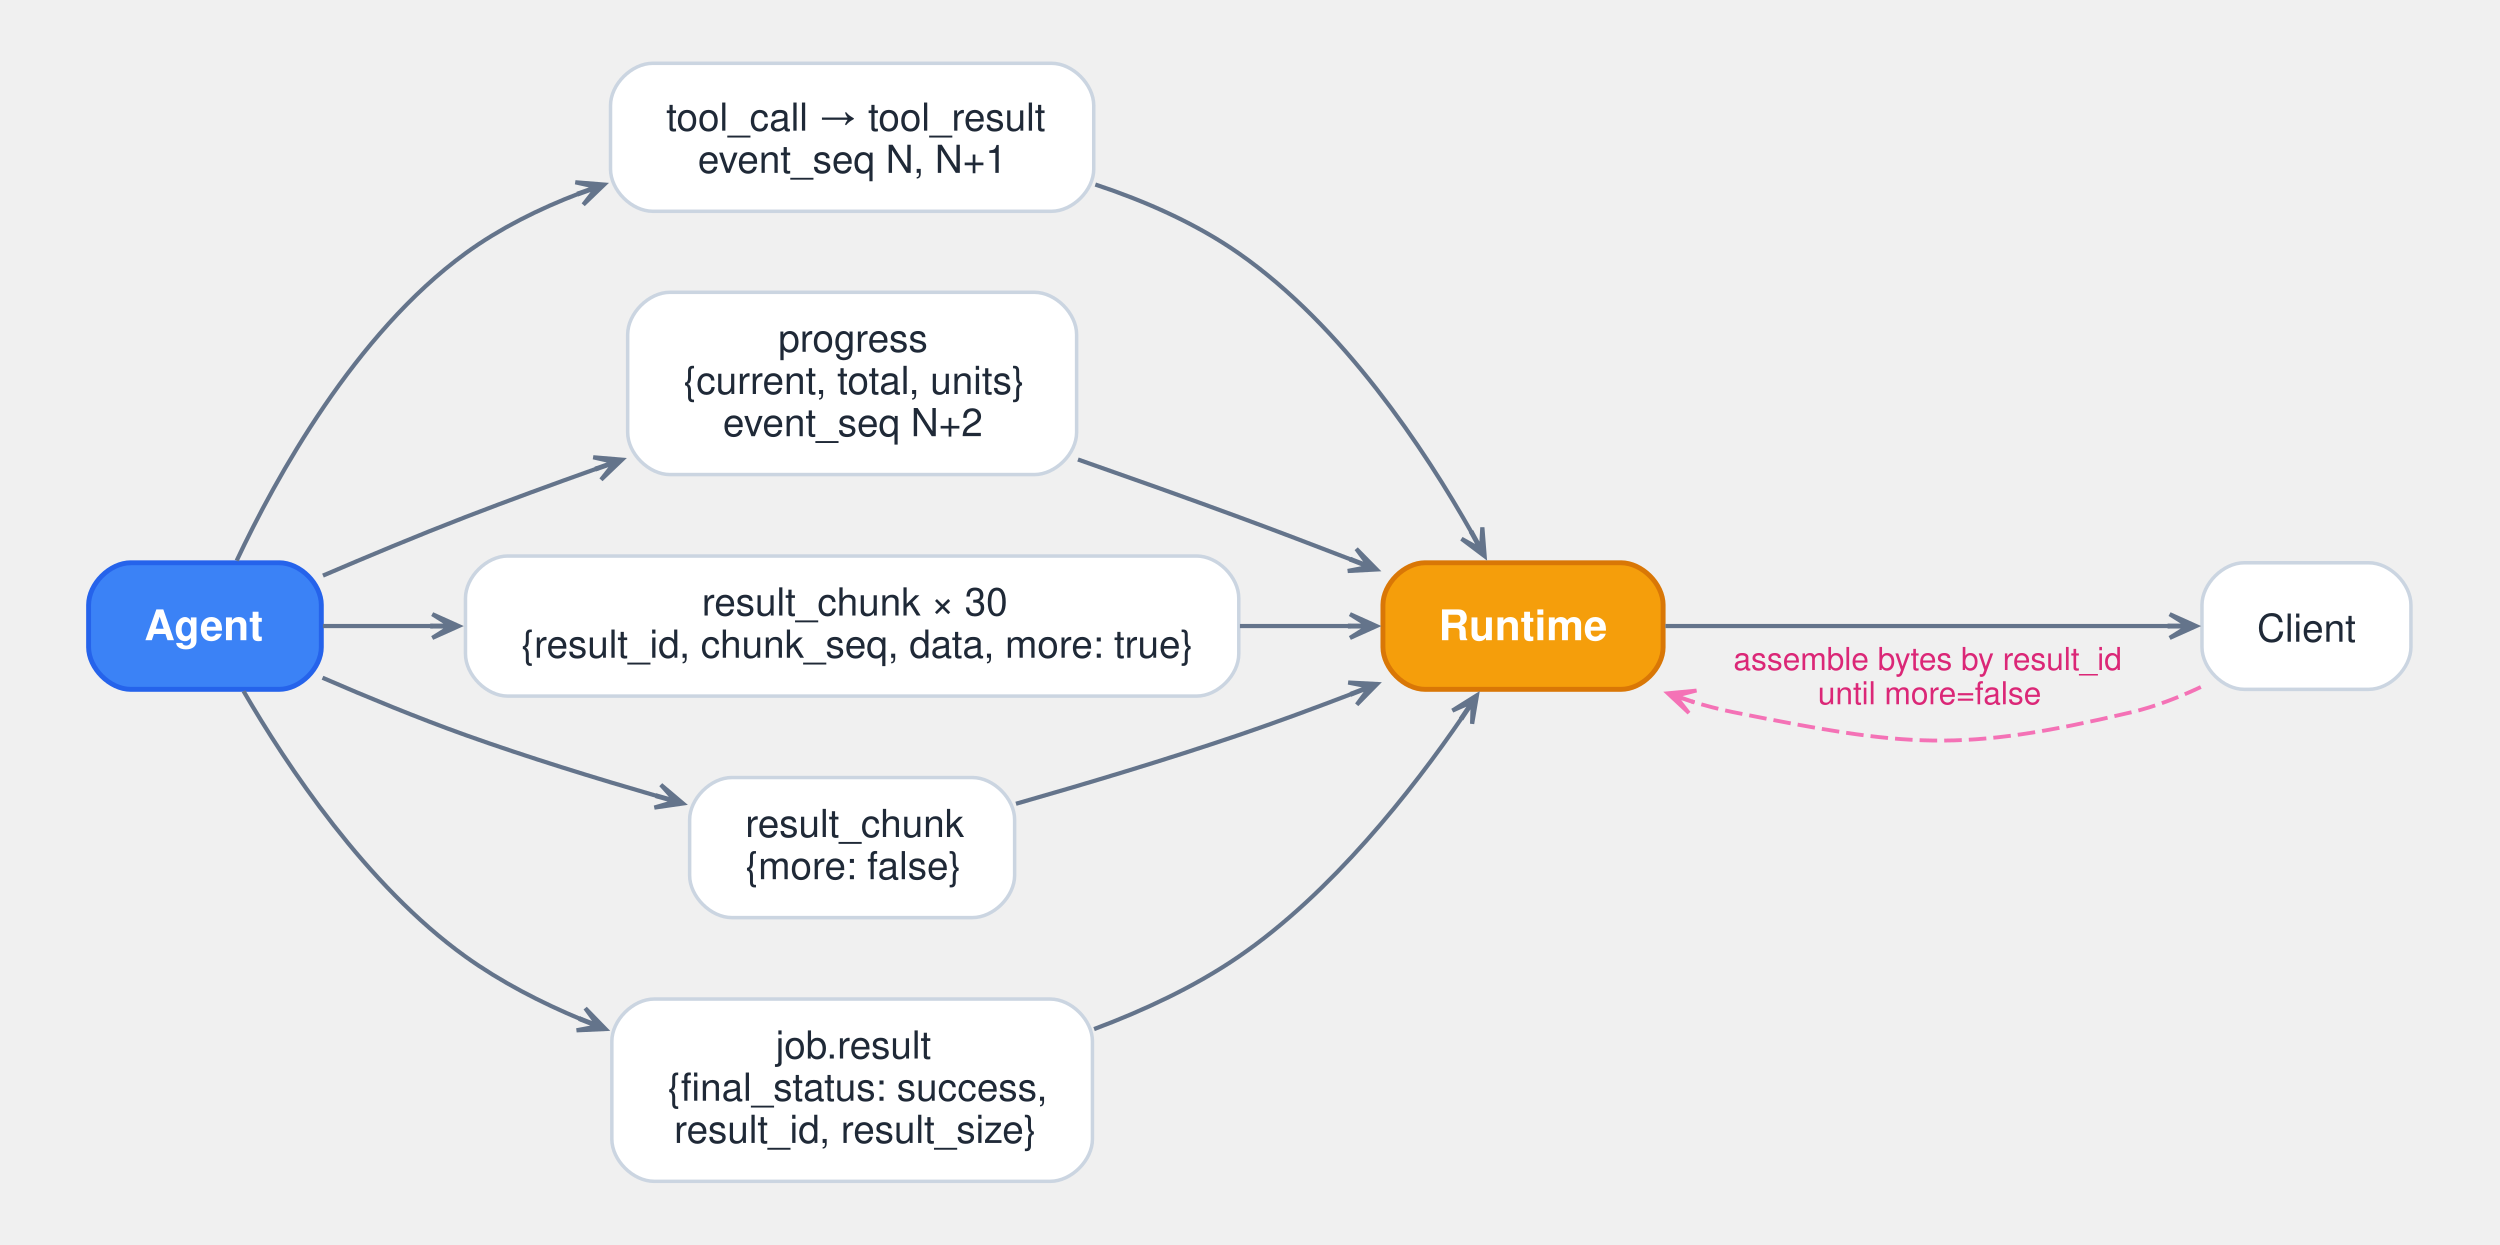
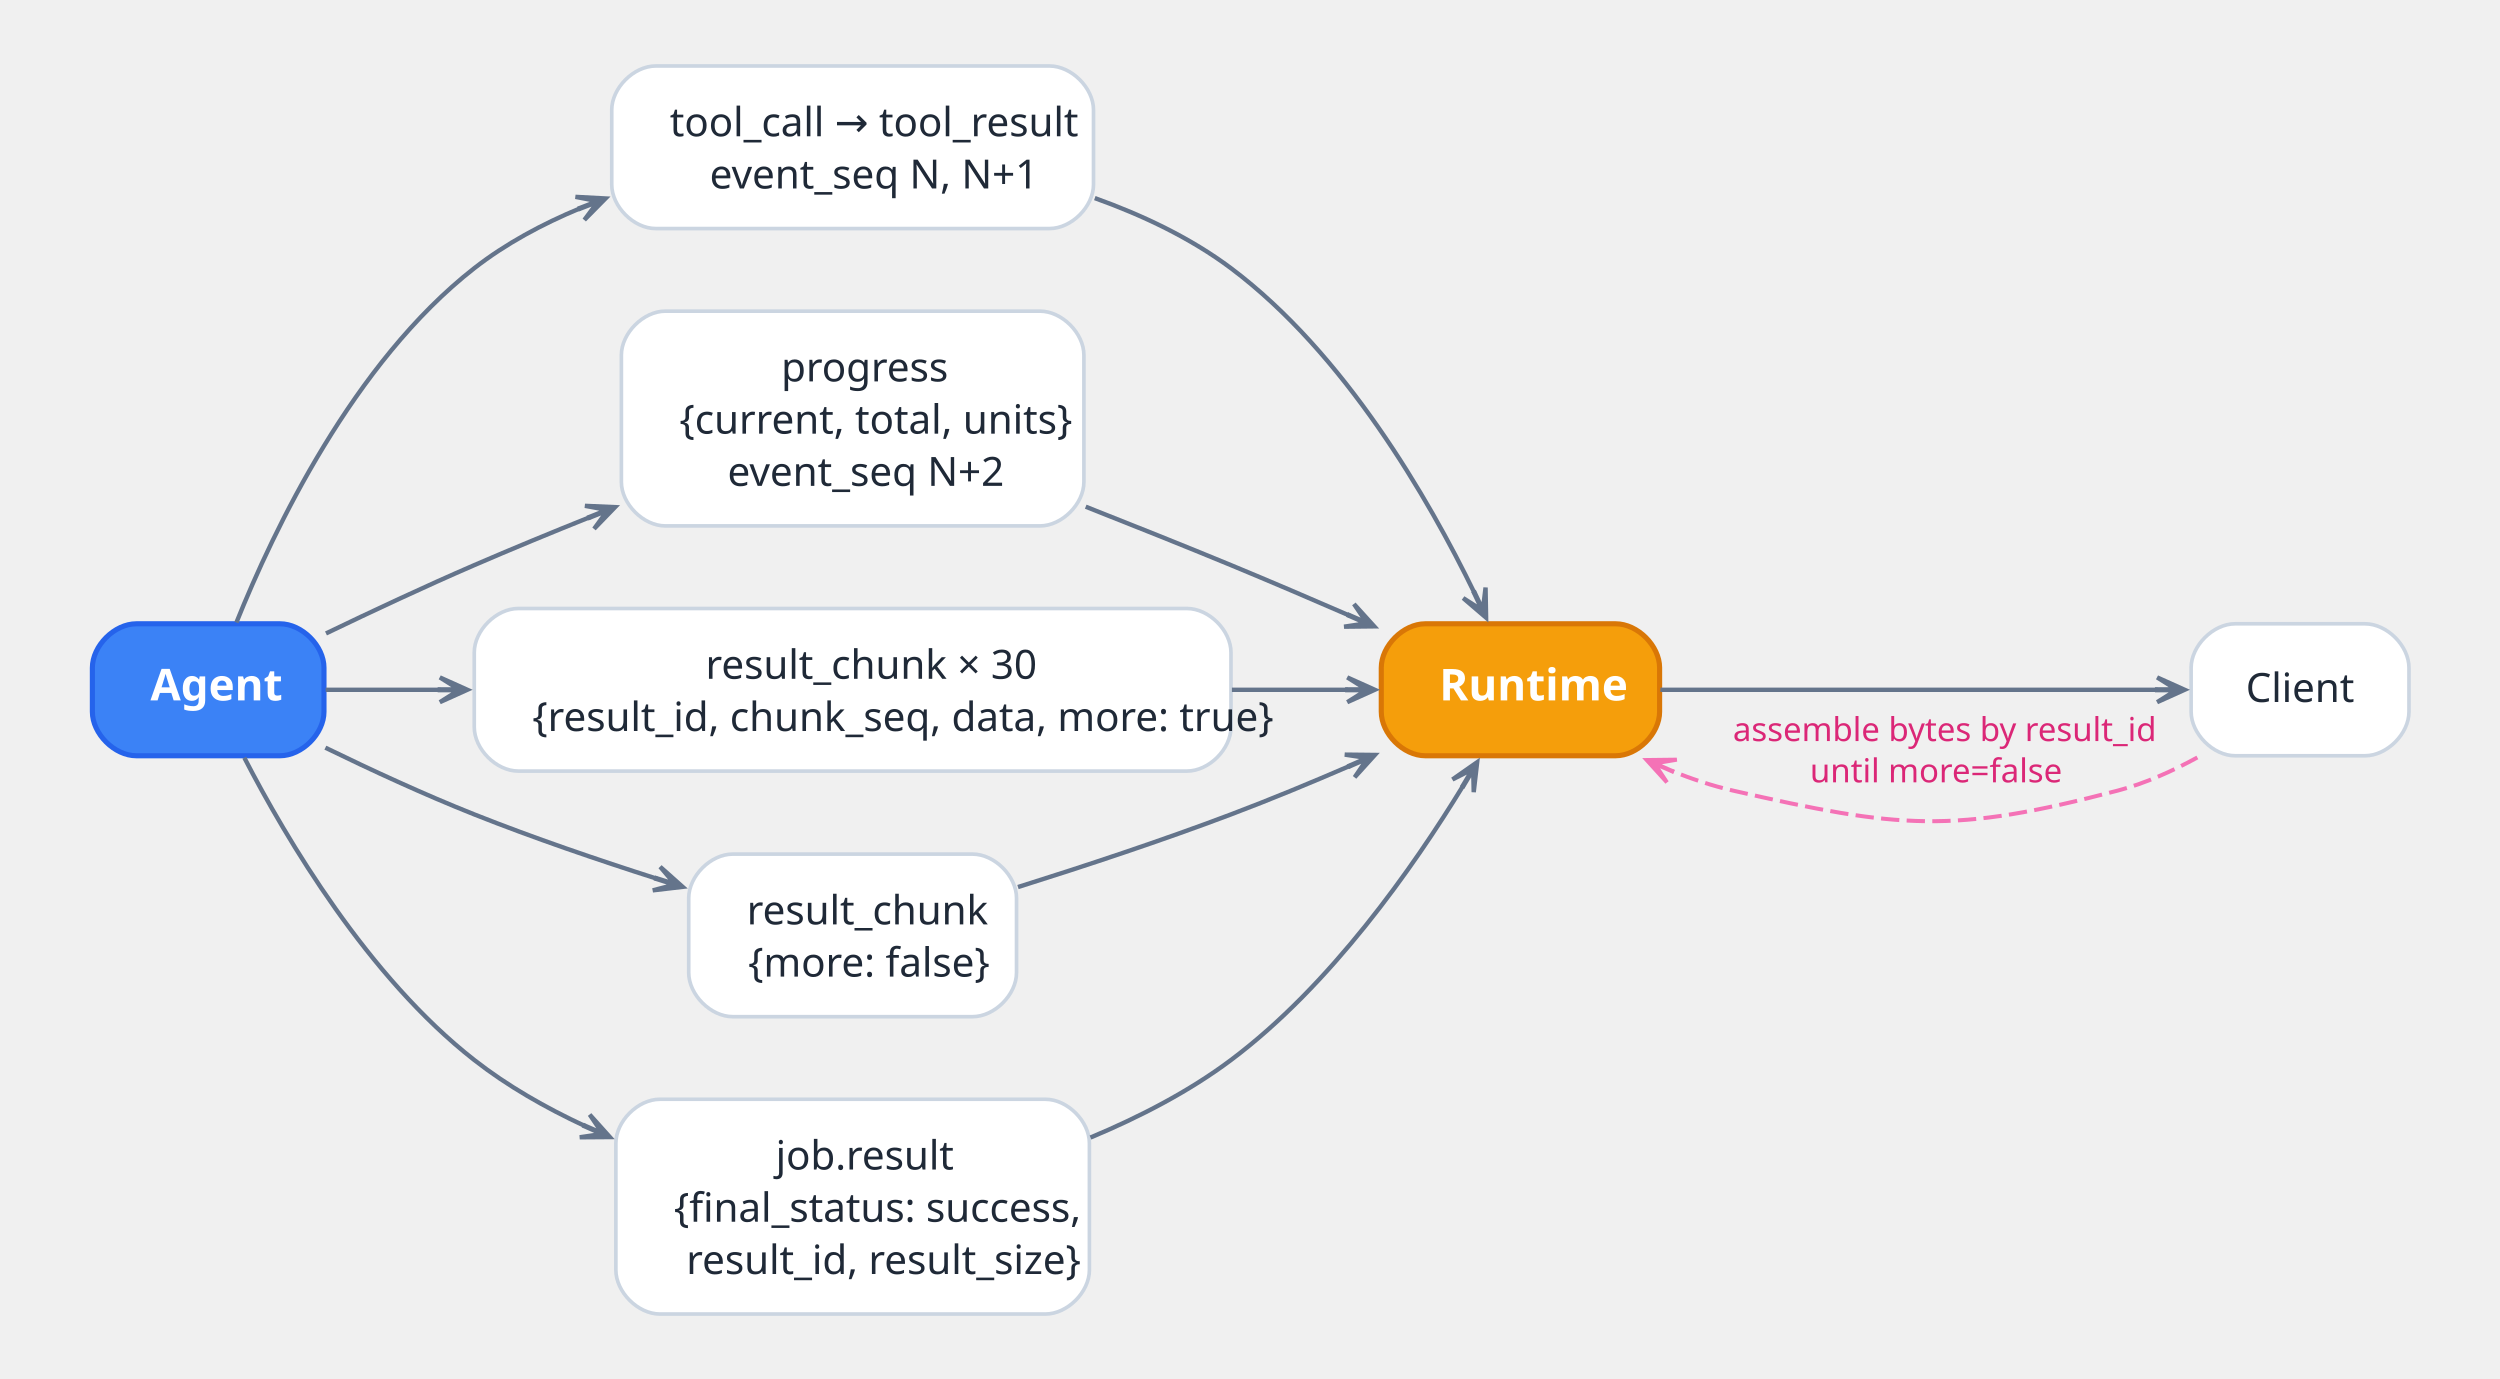
- <svg xmlns="http://www.w3.org/2000/svg" width="711pt" height="354pt" viewBox="0.00 0.00 711.00 354.00">
-   <g id="graph0" class="graph" transform="scale(1 1) rotate(0) translate(25.2 335.97)">
+ <svg xmlns="http://www.w3.org/2000/svg" width="682pt" height="376pt" viewBox="0.00 0.00 682.00 376.00">
+   <g id="graph0" class="graph" transform="scale(1 1) rotate(0) translate(25.2 358.47)">
    <g id="node1" class="node">
-       <path fill="#3b82f6" stroke="#2563eb" stroke-width="1.4" d="M54.18,-175.92C54.18,-175.92 12,-175.92 12,-175.92 6,-175.92 0,-169.92 0,-163.92 0,-163.92 0,-151.92 0,-151.92 0,-145.92 6,-139.92 12,-139.92 12,-139.92 54.18,-139.92 54.18,-139.92 60.18,-139.92 66.18,-145.92 66.18,-151.92 66.18,-151.92 66.18,-163.92 66.18,-163.92 66.18,-169.92 60.18,-175.92 54.18,-175.92" />
-       <text xml:space="preserve" text-anchor="start" x="15.84" y="-153.9" font-family="Helvetica,sans-Serif" font-weight="bold" font-size="12.00" fill="white">Agent</text>
+       <path fill="#3b82f6" stroke="#2563eb" stroke-width="1.4" d="M51.18,-188.3C51.18,-188.3 12,-188.3 12,-188.3 6,-188.3 0,-182.3 0,-176.3 0,-176.3 0,-164.3 0,-164.3 0,-158.3 6,-152.3 12,-152.3 12,-152.3 51.18,-152.3 51.18,-152.3 57.18,-152.3 63.18,-158.3 63.18,-164.3 63.18,-164.3 63.18,-176.3 63.18,-176.3 63.18,-182.3 57.18,-188.3 51.18,-188.3" />
+       <text xml:space="preserve" text-anchor="start" x="15.84" y="-167.4" font-family="TT Commons Pro Trial" font-weight="bold" font-size="12.00" fill="white">Agent</text>
    </g>
    <g id="node4" class="node">
-       <path fill="white" stroke="#cbd5e1" d="M273.86,-317.97C273.86,-317.97 160.43,-317.97 160.43,-317.97 154.43,-317.97 148.43,-311.97 148.43,-305.97 148.43,-305.97 148.43,-287.88 148.43,-287.88 148.43,-281.88 154.43,-275.88 160.43,-275.88 160.43,-275.88 273.86,-275.88 273.86,-275.88 279.86,-275.88 285.86,-281.88 285.86,-287.88 285.86,-287.88 285.86,-305.97 285.86,-305.97 285.86,-311.97 279.86,-317.97 273.86,-317.97" />
-       <text xml:space="preserve" text-anchor="start" x="164.27" y="-298.8" font-family="Helvetica,sans-Serif" font-size="11.00" fill="#1f2937">tool_call → tool_result</text>
-       <text xml:space="preserve" text-anchor="start" x="173.27" y="-286.8" font-family="Helvetica,sans-Serif" font-size="11.00" fill="#1f2937">event_seq N, N+1</text>
+       <path fill="white" stroke="#cbd5e1" d="M261.11,-340.47C261.11,-340.47 153.68,-340.47 153.68,-340.47 147.68,-340.47 141.68,-334.47 141.68,-328.47 141.68,-328.47 141.68,-308.12 141.68,-308.12 141.68,-302.12 147.68,-296.12 153.68,-296.12 153.68,-296.12 261.11,-296.12 261.11,-296.12 267.11,-296.12 273.11,-302.12 273.11,-308.12 273.11,-308.12 273.11,-328.47 273.11,-328.47 273.11,-334.47 267.11,-340.47 261.11,-340.47" />
+       <text xml:space="preserve" text-anchor="start" x="157.52" y="-321.3" font-family="TT Commons Pro Trial" font-size="11.00" fill="#1f2937">tool_call → tool_result</text>
+       <text xml:space="preserve" text-anchor="start" x="168.4" y="-307.05" font-family="TT Commons Pro Trial" font-size="11.00" fill="#1f2937">event_seq N, N+1</text>
    </g>
    <g id="edge1" class="edge">
-       <path fill="none" stroke="#64748b" stroke-width="1.2" d="M42.11,-176.52C53.29,-200.26 75.77,-240.99 107.18,-263.92 116.88,-271 128.11,-276.58 139.6,-280.97" />
-       <polygon fill="#64748b" stroke="#64748b" stroke-width="1.2" points="146.62,-283.47 138.42,-284.13 144.43,-282.8 139.52,-281.05 139.56,-280.95 139.59,-280.86 144.5,-282.61 140.69,-277.77 146.62,-283.47" />
+       <path fill="none" stroke="#64748b" stroke-width="1.2" d="M39.29,-188.64C49.47,-213.99 71.19,-259.53 104.18,-285.3 112.76,-292 122.74,-297.36 133.05,-301.64" />
+       <polygon fill="#64748b" stroke="#64748b" stroke-width="1.2" points="139.99,-304.33 131.78,-304.77 137.82,-303.6 132.96,-301.72 132.99,-301.62 133.03,-301.53 137.89,-303.41 134.21,-298.48 139.99,-304.33" />
    </g>
    <g id="node5" class="node">
-       <path fill="white" stroke="#cbd5e1" d="M268.99,-252.84C268.99,-252.84 165.31,-252.84 165.31,-252.84 159.31,-252.84 153.31,-246.84 153.31,-240.84 153.31,-240.84 153.31,-213 153.31,-213 153.31,-207 159.31,-201 165.31,-201 165.31,-201 268.99,-201 268.99,-201 274.99,-201 280.99,-207 280.99,-213 280.99,-213 280.99,-240.84 280.99,-240.84 280.99,-246.84 274.99,-252.84 268.99,-252.84" />
-       <text xml:space="preserve" text-anchor="start" x="196.15" y="-235.92" font-family="Helvetica,sans-Serif" font-size="11.00" fill="#1f2937">progress</text>
-       <text xml:space="preserve" text-anchor="start" x="169.15" y="-223.92" font-family="Helvetica,sans-Serif" font-size="11.00" fill="#1f2937">{current, total, units}</text>
-       <text xml:space="preserve" text-anchor="start" x="180.4" y="-211.92" font-family="Helvetica,sans-Serif" font-size="11.00" fill="#1f2937">event_seq N+2</text>
+       <path fill="white" stroke="#cbd5e1" d="M258.49,-273.59C258.49,-273.59 156.31,-273.59 156.31,-273.59 150.31,-273.59 144.31,-267.59 144.31,-261.59 144.31,-261.59 144.31,-227 144.31,-227 144.31,-221 150.31,-215 156.31,-215 156.31,-215 258.49,-215 258.49,-215 264.49,-215 270.49,-221 270.49,-227 270.49,-227 270.49,-261.59 270.49,-261.59 270.49,-267.59 264.49,-273.59 258.49,-273.59" />
+       <text xml:space="preserve" text-anchor="start" x="187.9" y="-254.42" font-family="TT Commons Pro Trial" font-size="11.00" fill="#1f2937">progress</text>
+       <text xml:space="preserve" text-anchor="start" x="160.15" y="-240.17" font-family="TT Commons Pro Trial" font-size="11.00" fill="#1f2937">{current, total, units}</text>
+       <text xml:space="preserve" text-anchor="start" x="173.27" y="-225.92" font-family="TT Commons Pro Trial" font-size="11.00" fill="#1f2937">event_seq N+2</text>
    </g>
    <g id="edge4" class="edge">
-       <path fill="none" stroke="#64748b" stroke-width="1.2" d="M66.65,-172.27C79.24,-177.67 93.81,-183.76 107.18,-188.92 119.29,-193.59 132.26,-198.34 144.86,-202.82" />
-       <polygon fill="#64748b" stroke="#64748b" stroke-width="1.2" points="151.7,-205.23 143.51,-205.92 149.51,-204.56 144.6,-202.83 144.63,-202.73 144.66,-202.64 149.58,-204.37 145.75,-199.55 151.7,-205.23" />
+       <path fill="none" stroke="#64748b" stroke-width="1.2" d="M63.73,-185.67C76.22,-191.68 90.79,-198.51 104.18,-204.3 114.35,-208.7 125.18,-213.16 135.84,-217.44" />
+       <polygon fill="#64748b" stroke="#64748b" stroke-width="1.2" points="142.59,-220.12 134.37,-220.48 140.43,-219.37 135.58,-217.44 135.62,-217.35 135.66,-217.25 140.5,-219.18 136.87,-214.21 142.59,-220.12" />
    </g>
    <g id="node6" class="node">
-       <path fill="white" stroke="#cbd5e1" d="M315.11,-177.84C315.11,-177.84 119.18,-177.84 119.18,-177.84 113.18,-177.84 107.18,-171.84 107.18,-165.84 107.18,-165.84 107.18,-150 107.18,-150 107.18,-144 113.18,-138 119.18,-138 119.18,-138 315.11,-138 315.11,-138 321.11,-138 327.11,-144 327.11,-150 327.11,-150 327.11,-165.84 327.11,-165.84 327.11,-171.84 321.11,-177.84 315.11,-177.84" />
-       <text xml:space="preserve" text-anchor="start" x="174.4" y="-160.92" font-family="Helvetica,sans-Serif" font-size="11.00" fill="#1f2937">result_chunk × 30</text>
-       <text xml:space="preserve" text-anchor="start" x="123.02" y="-148.92" font-family="Helvetica,sans-Serif" font-size="11.00" fill="#1f2937">{result_id, chunk_seq, data, more: true}</text>
+       <path fill="white" stroke="#cbd5e1" d="M298.61,-192.47C298.61,-192.47 116.18,-192.47 116.18,-192.47 110.18,-192.47 104.18,-186.47 104.18,-180.47 104.18,-180.47 104.18,-160.12 104.18,-160.12 104.18,-154.12 110.18,-148.12 116.18,-148.12 116.18,-148.12 298.61,-148.12 298.61,-148.12 304.61,-148.12 310.61,-154.12 310.61,-160.12 310.61,-160.12 310.61,-180.47 310.61,-180.47 310.61,-186.47 304.61,-192.47 298.61,-192.47" />
+       <text xml:space="preserve" text-anchor="start" x="167.27" y="-173.3" font-family="TT Commons Pro Trial" font-size="11.00" fill="#1f2937">result_chunk × 30</text>
+       <text xml:space="preserve" text-anchor="start" x="120.02" y="-159.05" font-family="TT Commons Pro Trial" font-size="11.00" fill="#1f2937">{result_id, chunk_seq, data, more: true}</text>
    </g>
    <g id="edge6" class="edge">
-       <path fill="none" stroke="#64748b" stroke-width="1.2" d="M66.64,-157.92C75.93,-157.92 86.63,-157.92 97.95,-157.92" />
-       <polygon fill="#64748b" stroke="#64748b" stroke-width="1.2" points="105.25,-157.92 97.75,-161.3 102.96,-158.02 97.75,-158.02 97.75,-157.92 97.75,-157.82 102.96,-157.82 97.75,-154.55 105.25,-157.92" />
+       <path fill="none" stroke="#64748b" stroke-width="1.2" d="M63.66,-170.3C72.92,-170.3 83.65,-170.3 94.98,-170.3" />
+       <polygon fill="#64748b" stroke="#64748b" stroke-width="1.2" points="102.29,-170.3 94.79,-173.67 100,-170.4 94.79,-170.4 94.79,-170.3 94.79,-170.2 100,-170.2 94.79,-166.92 102.29,-170.3" />
    </g>
    <g id="node7" class="node">
-       <path fill="white" stroke="#cbd5e1" d="M251.36,-114.84C251.36,-114.84 182.93,-114.84 182.93,-114.84 176.93,-114.84 170.93,-108.84 170.93,-102.84 170.93,-102.84 170.93,-87 170.93,-87 170.93,-81 176.93,-75 182.93,-75 182.93,-75 251.36,-75 251.36,-75 257.36,-75 263.36,-81 263.36,-87 263.36,-87 263.36,-102.84 263.36,-102.84 263.36,-108.84 257.36,-114.84 251.36,-114.84" />
-       <text xml:space="preserve" text-anchor="start" x="186.77" y="-97.92" font-family="Helvetica,sans-Serif" font-size="11.00" fill="#1f2937">result_chunk</text>
-       <text xml:space="preserve" text-anchor="start" x="186.77" y="-85.92" font-family="Helvetica,sans-Serif" font-size="11.00" fill="#1f2937">{more: false}</text>
+       <path fill="white" stroke="#cbd5e1" d="M240.11,-125.47C240.11,-125.47 174.68,-125.47 174.68,-125.47 168.68,-125.47 162.68,-119.47 162.68,-113.47 162.68,-113.47 162.68,-93.12 162.68,-93.12 162.68,-87.12 168.68,-81.12 174.68,-81.12 174.68,-81.12 240.11,-81.12 240.11,-81.12 246.11,-81.12 252.11,-87.12 252.11,-93.12 252.11,-93.12 252.11,-113.47 252.11,-113.47 252.11,-119.47 246.11,-125.47 240.11,-125.47" />
+       <text xml:space="preserve" text-anchor="start" x="178.52" y="-106.3" font-family="TT Commons Pro Trial" font-size="11.00" fill="#1f2937">result_chunk</text>
+       <text xml:space="preserve" text-anchor="start" x="178.9" y="-92.05" font-family="TT Commons Pro Trial" font-size="11.00" fill="#1f2937">{more: false}</text>
    </g>
    <g id="edge8" class="edge">
-       <path fill="none" stroke="#64748b" stroke-width="1.2" d="M66.52,-143.22C79.09,-137.77 93.68,-131.75 107.18,-126.92 124.81,-120.62 144.35,-114.59 161.97,-109.49" />
-       <polygon fill="#64748b" stroke="#64748b" stroke-width="1.2" points="169.03,-107.47 162.75,-112.78 166.86,-108.2 161.85,-109.63 161.82,-109.53 161.8,-109.44 166.81,-108.01 160.9,-106.29 169.03,-107.47" />
+       <path fill="none" stroke="#64748b" stroke-width="1.2" d="M63.56,-154.5C76.02,-148.43 90.62,-141.68 104.18,-136.3 120.19,-129.94 137.96,-123.87 154.13,-118.71" />
+       <polygon fill="#64748b" stroke="#64748b" stroke-width="1.2" points="161.03,-116.54 154.89,-122.01 158.88,-117.32 153.91,-118.89 153.88,-118.79 153.85,-118.7 158.82,-117.13 152.87,-115.58 161.03,-116.54" />
    </g>
    <g id="node8" class="node">
-       <path fill="white" stroke="#cbd5e1" d="M273.49,-51.84C273.49,-51.84 160.81,-51.84 160.81,-51.84 154.81,-51.84 148.81,-45.84 148.81,-39.84 148.81,-39.84 148.81,-12 148.81,-12 148.81,-6 154.81,0 160.81,0 160.81,0 273.49,0 273.49,0 279.49,0 285.49,-6 285.49,-12 285.49,-12 285.49,-39.84 285.49,-39.84 285.49,-45.84 279.49,-51.84 273.49,-51.84" />
-       <text xml:space="preserve" text-anchor="start" x="195.4" y="-34.92" font-family="Helvetica,sans-Serif" font-size="11.00" fill="#1f2937">job.result</text>
-       <text xml:space="preserve" text-anchor="start" x="164.65" y="-22.92" font-family="Helvetica,sans-Serif" font-size="11.00" fill="#1f2937">{final_status: success,</text>
-       <text xml:space="preserve" text-anchor="start" x="166.52" y="-10.92" font-family="Helvetica,sans-Serif" font-size="11.00" fill="#1f2937">result_id, result_size}</text>
+       <path fill="white" stroke="#cbd5e1" d="M259.99,-58.59C259.99,-58.59 154.81,-58.59 154.81,-58.59 148.81,-58.59 142.81,-52.59 142.81,-46.59 142.81,-46.59 142.81,-12 142.81,-12 142.81,-6 148.81,0 154.81,0 154.81,0 259.99,0 259.99,0 265.99,0 271.99,-6 271.99,-12 271.99,-12 271.99,-46.59 271.99,-46.59 271.99,-52.59 265.99,-58.59 259.99,-58.59" />
+       <text xml:space="preserve" text-anchor="start" x="186.4" y="-39.42" font-family="TT Commons Pro Trial" font-size="11.00" fill="#1f2937">job.result</text>
+       <text xml:space="preserve" text-anchor="start" x="158.65" y="-25.17" font-family="TT Commons Pro Trial" font-size="11.00" fill="#1f2937">{final_status: success,</text>
+       <text xml:space="preserve" text-anchor="start" x="162.02" y="-10.92" font-family="TT Commons Pro Trial" font-size="11.00" fill="#1f2937">result_id, result_size}</text>
    </g>
    <g id="edge10" class="edge">
-       <path fill="none" stroke="#64748b" stroke-width="1.2" d="M44.06,-139.41C56.31,-118.33 78.97,-84.18 107.18,-63.92 117.16,-56.75 128.62,-50.84 140.27,-45.99" />
-       <polygon fill="#64748b" stroke="#64748b" stroke-width="1.2" points="146.99,-43.33 141.25,-49.23 144.9,-44.27 140.05,-46.18 140.01,-46.09 139.98,-45.99 144.82,-44.08 138.77,-42.95 146.99,-43.33" />
+       <path fill="none" stroke="#64748b" stroke-width="1.2" d="M41.45,-151.77C53.01,-129.39 75.23,-91.93 104.18,-69.3 113.21,-62.23 123.64,-56.28 134.32,-51.31" />
+       <polygon fill="#64748b" stroke="#64748b" stroke-width="1.2" points="141.17,-48.28 135.67,-54.4 139.12,-49.3 134.35,-51.4 134.31,-51.31 134.27,-51.22 139.04,-49.12 132.95,-48.22 141.17,-48.28" />
    </g>
    <g id="node2" class="node">
-       <path fill="#f59e0b" stroke="#d97706" stroke-width="1.4" d="M435.79,-175.92C435.79,-175.92 380.11,-175.92 380.11,-175.92 374.11,-175.92 368.11,-169.92 368.11,-163.92 368.11,-163.92 368.11,-151.92 368.11,-151.92 368.11,-145.92 374.11,-139.92 380.11,-139.92 380.11,-139.92 435.79,-139.92 435.79,-139.92 441.79,-139.92 447.79,-145.92 447.79,-151.92 447.79,-151.92 447.79,-163.92 447.79,-163.92 447.79,-169.92 441.79,-175.92 435.79,-175.92" />
-       <text xml:space="preserve" text-anchor="start" x="383.95" y="-153.9" font-family="Helvetica,sans-Serif" font-weight="bold" font-size="12.00" fill="white">Runtime</text>
+       <path fill="#f59e0b" stroke="#d97706" stroke-width="1.4" d="M415.54,-188.3C415.54,-188.3 363.61,-188.3 363.61,-188.3 357.61,-188.3 351.61,-182.3 351.61,-176.3 351.61,-176.3 351.61,-164.3 351.61,-164.3 351.61,-158.3 357.61,-152.3 363.61,-152.3 363.61,-152.3 415.54,-152.3 415.54,-152.3 421.54,-152.3 427.54,-158.3 427.54,-164.3 427.54,-164.3 427.54,-176.3 427.54,-176.3 427.54,-182.3 421.54,-188.3 415.54,-188.3" />
+       <text xml:space="preserve" text-anchor="start" x="367.45" y="-167.4" font-family="TT Commons Pro Trial" font-weight="bold" font-size="12.00" fill="white">Runtime</text>
    </g>
    <g id="node3" class="node">
-       <path fill="white" stroke="#cbd5e1" d="M648.47,-175.92C648.47,-175.92 613.04,-175.92 613.04,-175.92 607.04,-175.92 601.04,-169.92 601.04,-163.92 601.04,-163.92 601.04,-151.92 601.04,-151.92 601.04,-145.92 607.04,-139.92 613.04,-139.92 613.04,-139.92 648.47,-139.92 648.47,-139.92 654.47,-139.92 660.47,-145.92 660.47,-151.92 660.47,-151.92 660.47,-163.92 660.47,-163.92 660.47,-169.92 654.47,-175.92 648.47,-175.92" />
-       <text xml:space="preserve" text-anchor="middle" x="630.76" y="-153.47" font-family="Helvetica,sans-Serif" font-size="11.00" fill="#1f2937">Client</text>
+       <path fill="white" stroke="#cbd5e1" d="M619.97,-188.3C619.97,-188.3 584.54,-188.3 584.54,-188.3 578.54,-188.3 572.54,-182.3 572.54,-176.3 572.54,-176.3 572.54,-164.3 572.54,-164.3 572.54,-158.3 578.54,-152.3 584.54,-152.3 584.54,-152.3 619.97,-152.3 619.97,-152.3 625.97,-152.3 631.97,-158.3 631.97,-164.3 631.97,-164.3 631.97,-176.3 631.97,-176.3 631.97,-182.3 625.97,-188.3 619.97,-188.3" />
+       <text xml:space="preserve" text-anchor="middle" x="602.26" y="-166.97" font-family="TT Commons Pro Trial" font-size="11.00" fill="#1f2937">Client</text>
    </g>
    <g id="edge3" class="edge">
-       <path fill="none" stroke="#64748b" stroke-width="1.2" d="M448.43,-157.92C489.05,-157.92 551.89,-157.92 591.91,-157.92" />
-       <polygon fill="#64748b" stroke="#64748b" stroke-width="1.2" points="599.36,-157.92 591.86,-161.3 597.07,-158.02 591.86,-158.02 591.86,-157.92 591.86,-157.82 597.07,-157.82 591.86,-154.55 599.36,-157.92" />
+       <path fill="none" stroke="#64748b" stroke-width="1.2" d="M427.76,-170.3C465.92,-170.3 525.01,-170.3 563.42,-170.3" />
+       <polygon fill="#64748b" stroke="#64748b" stroke-width="1.2" points="570.77,-170.3 563.27,-173.67 568.48,-170.4 563.27,-170.4 563.27,-170.3 563.27,-170.2 568.48,-170.2 563.27,-166.92 570.77,-170.3" />
    </g>
    <g id="edge12" class="edge">
-       <path fill="none" stroke="#f472b6" stroke-width="1.1" stroke-dasharray="5,2" d="M600.71,-140.58C594.43,-137.62 587.67,-134.99 581.04,-133.42 532.07,-121.8 517.15,-123.55 467.79,-133.42 463.86,-134.21 459.86,-135.26 455.9,-136.49" />
-       <polygon fill="#f472b6" stroke="#f472b6" stroke-width="1.1" points="449.11,-138.8 455.12,-133.19 451.37,-137.98 456.19,-136.34 456.21,-136.38 456.22,-136.43 451.4,-138.07 457.29,-139.58 449.11,-138.8" />
-       <text xml:space="preserve" text-anchor="start" x="467.79" y="-145.42" font-family="Helvetica,sans-Serif" font-size="9.00" fill="#db2777">assemble bytes by result_id</text>
-       <text xml:space="preserve" text-anchor="start" x="491.79" y="-135.67" font-family="Helvetica,sans-Serif" font-size="9.00" fill="#db2777">until more=false</text>
+       <path fill="none" stroke="#f472b6" stroke-width="1.1" stroke-dasharray="5,2" d="M574.24,-151.83C567.44,-148.11 559.96,-144.74 552.54,-142.8 507.41,-130.94 493.03,-132.39 447.54,-142.8 441.93,-144.08 436.23,-145.99 430.71,-148.22" />
+       <polygon fill="#f472b6" stroke="#f472b6" stroke-width="1.1" points="424.02,-151.13 429.54,-145.04 426.2,-150.12 430.87,-148.09 430.89,-148.14 430.91,-148.18 426.24,-150.22 432.24,-151.23 424.02,-151.13" />
+       <text xml:space="preserve" text-anchor="start" x="447.54" y="-156.3" font-family="TT Commons Pro Trial" font-size="9.00" fill="#db2777">assemble bytes by result_id</text>
+       <text xml:space="preserve" text-anchor="start" x="468.54" y="-145.05" font-family="TT Commons Pro Trial" font-size="9.00" fill="#db2777">until more=false</text>
    </g>
    <g id="edge2" class="edge">
-       <path fill="none" stroke="#64748b" stroke-width="1.2" d="M286.31,-283.49C300.57,-278.76 314.96,-272.41 327.11,-263.92 356.64,-243.3 379.88,-208.33 393.49,-184.23" />
-       <polygon fill="#64748b" stroke="#64748b" stroke-width="1.2" points="397.03,-177.8 396.38,-185.99 396.02,-179.85 393.51,-184.42 393.42,-184.37 393.33,-184.32 395.84,-179.75 390.46,-182.74 397.03,-177.8" />
+       <path fill="none" stroke="#64748b" stroke-width="1.2" d="M273.46,-304.43C286.55,-299.74 299.65,-293.52 310.61,-285.3 341.6,-262.04 364.39,-222.7 377.08,-196.61" />
+       <polygon fill="#64748b" stroke="#64748b" stroke-width="1.2" points="380.21,-189.96 380.06,-198.19 379.33,-192.08 377.1,-196.79 377.01,-196.75 376.92,-196.7 379.15,-191.99 373.96,-195.31 380.21,-189.96" />
    </g>
    <g id="edge5" class="edge">
-       <path fill="none" stroke="#64748b" stroke-width="1.2" d="M281.37,-205.29C296.4,-200.03 312.35,-194.36 327.11,-188.92 337.57,-185.07 348.75,-180.81 359.33,-176.72" />
-       <polygon fill="#64748b" stroke="#64748b" stroke-width="1.2" points="366.3,-174.02 360.53,-179.88 364.2,-174.94 359.34,-176.82 359.31,-176.73 359.27,-176.64 364.13,-174.75 358.09,-173.58 366.3,-174.02" />
+       <path fill="none" stroke="#64748b" stroke-width="1.2" d="M270.98,-220.24C284.11,-215.07 297.84,-209.57 310.61,-204.3 321.16,-199.93 332.44,-195.11 343.06,-190.49" />
+       <polygon fill="#64748b" stroke="#64748b" stroke-width="1.2" points="349.69,-187.6 344.16,-193.69 347.63,-188.61 342.85,-190.69 342.81,-190.6 342.77,-190.51 347.55,-188.42 341.46,-187.51 349.69,-187.6" />
    </g>
    <g id="edge7" class="edge">
-       <path fill="none" stroke="#64748b" stroke-width="1.2" d="M327.43,-157.92C338.42,-157.92 349.13,-157.92 358.95,-157.92" />
-       <polygon fill="#64748b" stroke="#64748b" stroke-width="1.2" points="366.24,-157.92 358.74,-161.3 363.95,-158.02 358.74,-158.02 358.74,-157.92 358.74,-157.82 363.95,-157.82 358.74,-154.55 366.24,-157.92" />
+       <path fill="none" stroke="#64748b" stroke-width="1.2" d="M310.86,-170.3C321.9,-170.3 332.68,-170.3 342.54,-170.3" />
+       <polygon fill="#64748b" stroke="#64748b" stroke-width="1.2" points="349.84,-170.3 342.34,-173.67 347.56,-170.4 342.34,-170.4 342.34,-170.3 342.34,-170.2 347.56,-170.2 342.34,-166.92 349.84,-170.3" />
    </g>
    <g id="edge9" class="edge">
-       <path fill="none" stroke="#64748b" stroke-width="1.2" d="M263.74,-107.38C283.36,-112.98 306.48,-119.9 327.11,-126.92 337.66,-130.51 348.88,-134.66 359.47,-138.72" />
-       <polygon fill="#64748b" stroke="#64748b" stroke-width="1.2" points="366.44,-141.43 358.23,-141.86 364.27,-140.69 359.41,-138.81 359.45,-138.72 359.48,-138.62 364.34,-140.51 360.67,-135.57 366.44,-141.43" />
+       <path fill="none" stroke="#64748b" stroke-width="1.2" d="M252.5,-116.48C270.64,-122.18 291.77,-129.17 310.61,-136.3 321.29,-140.33 332.62,-145.03 343.25,-149.63" />
+       <polygon fill="#64748b" stroke="#64748b" stroke-width="1.2" points="349.87,-152.52 341.65,-152.61 347.73,-151.7 342.96,-149.61 343,-149.52 343.04,-149.43 347.81,-151.51 344.35,-146.43 349.87,-152.52" />
    </g>
    <g id="edge11" class="edge">
-       <path fill="none" stroke="#64748b" stroke-width="1.2" d="M285.95,-43.3C300.23,-48.64 314.72,-55.42 327.11,-63.92 353.53,-82.04 376.34,-111.09 390.74,-132.1" />
-       <polygon fill="#64748b" stroke="#64748b" stroke-width="1.2" points="394.84,-138.23 387.86,-133.87 393.48,-136.38 390.58,-132.05 390.67,-132 390.75,-131.94 393.65,-136.27 393.47,-130.12 394.84,-138.23" />
+       <path fill="none" stroke="#64748b" stroke-width="1.2" d="M272.28,-48.15C285.67,-53.74 299.17,-60.72 310.61,-69.3 337.72,-89.62 360.27,-121.71 374.03,-144.26" />
+       <polygon fill="#64748b" stroke="#64748b" stroke-width="1.2" points="377.77,-150.54 371.03,-145.83 376.52,-148.63 373.85,-144.15 373.93,-144.1 374.02,-144.05 376.69,-148.53 376.83,-142.37 377.77,-150.54" />
    </g>
  </g>
</svg>
